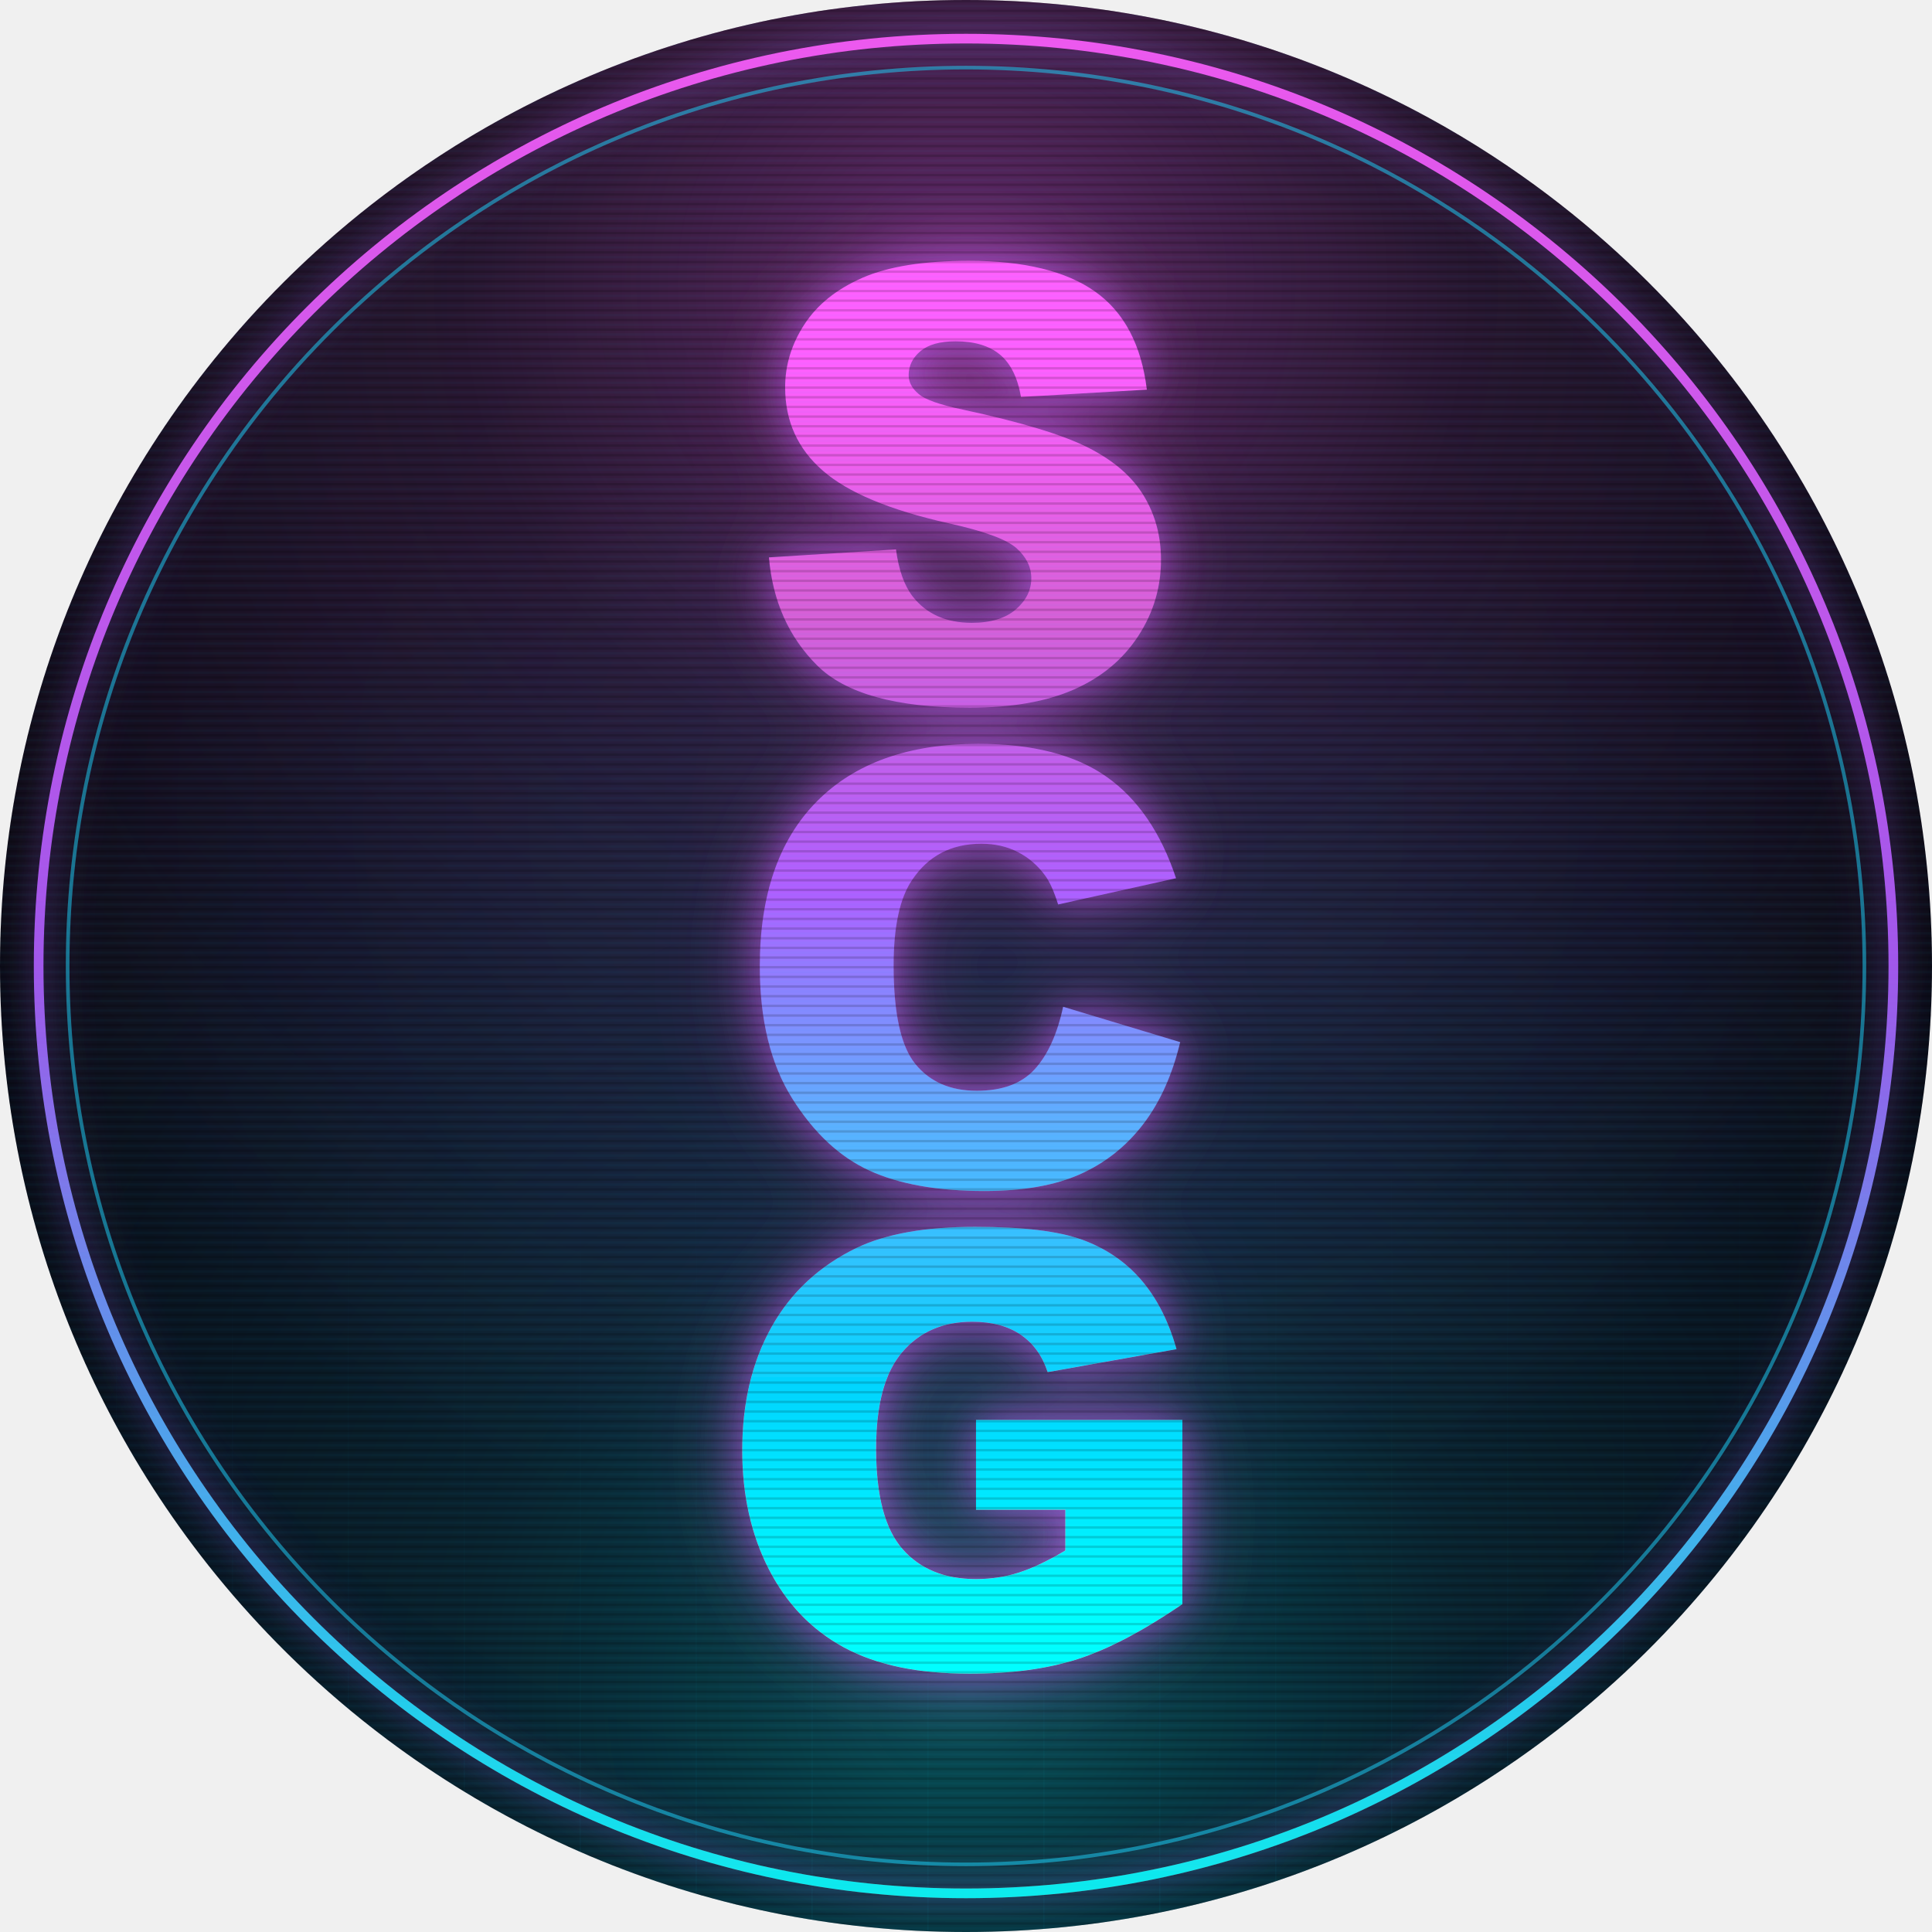
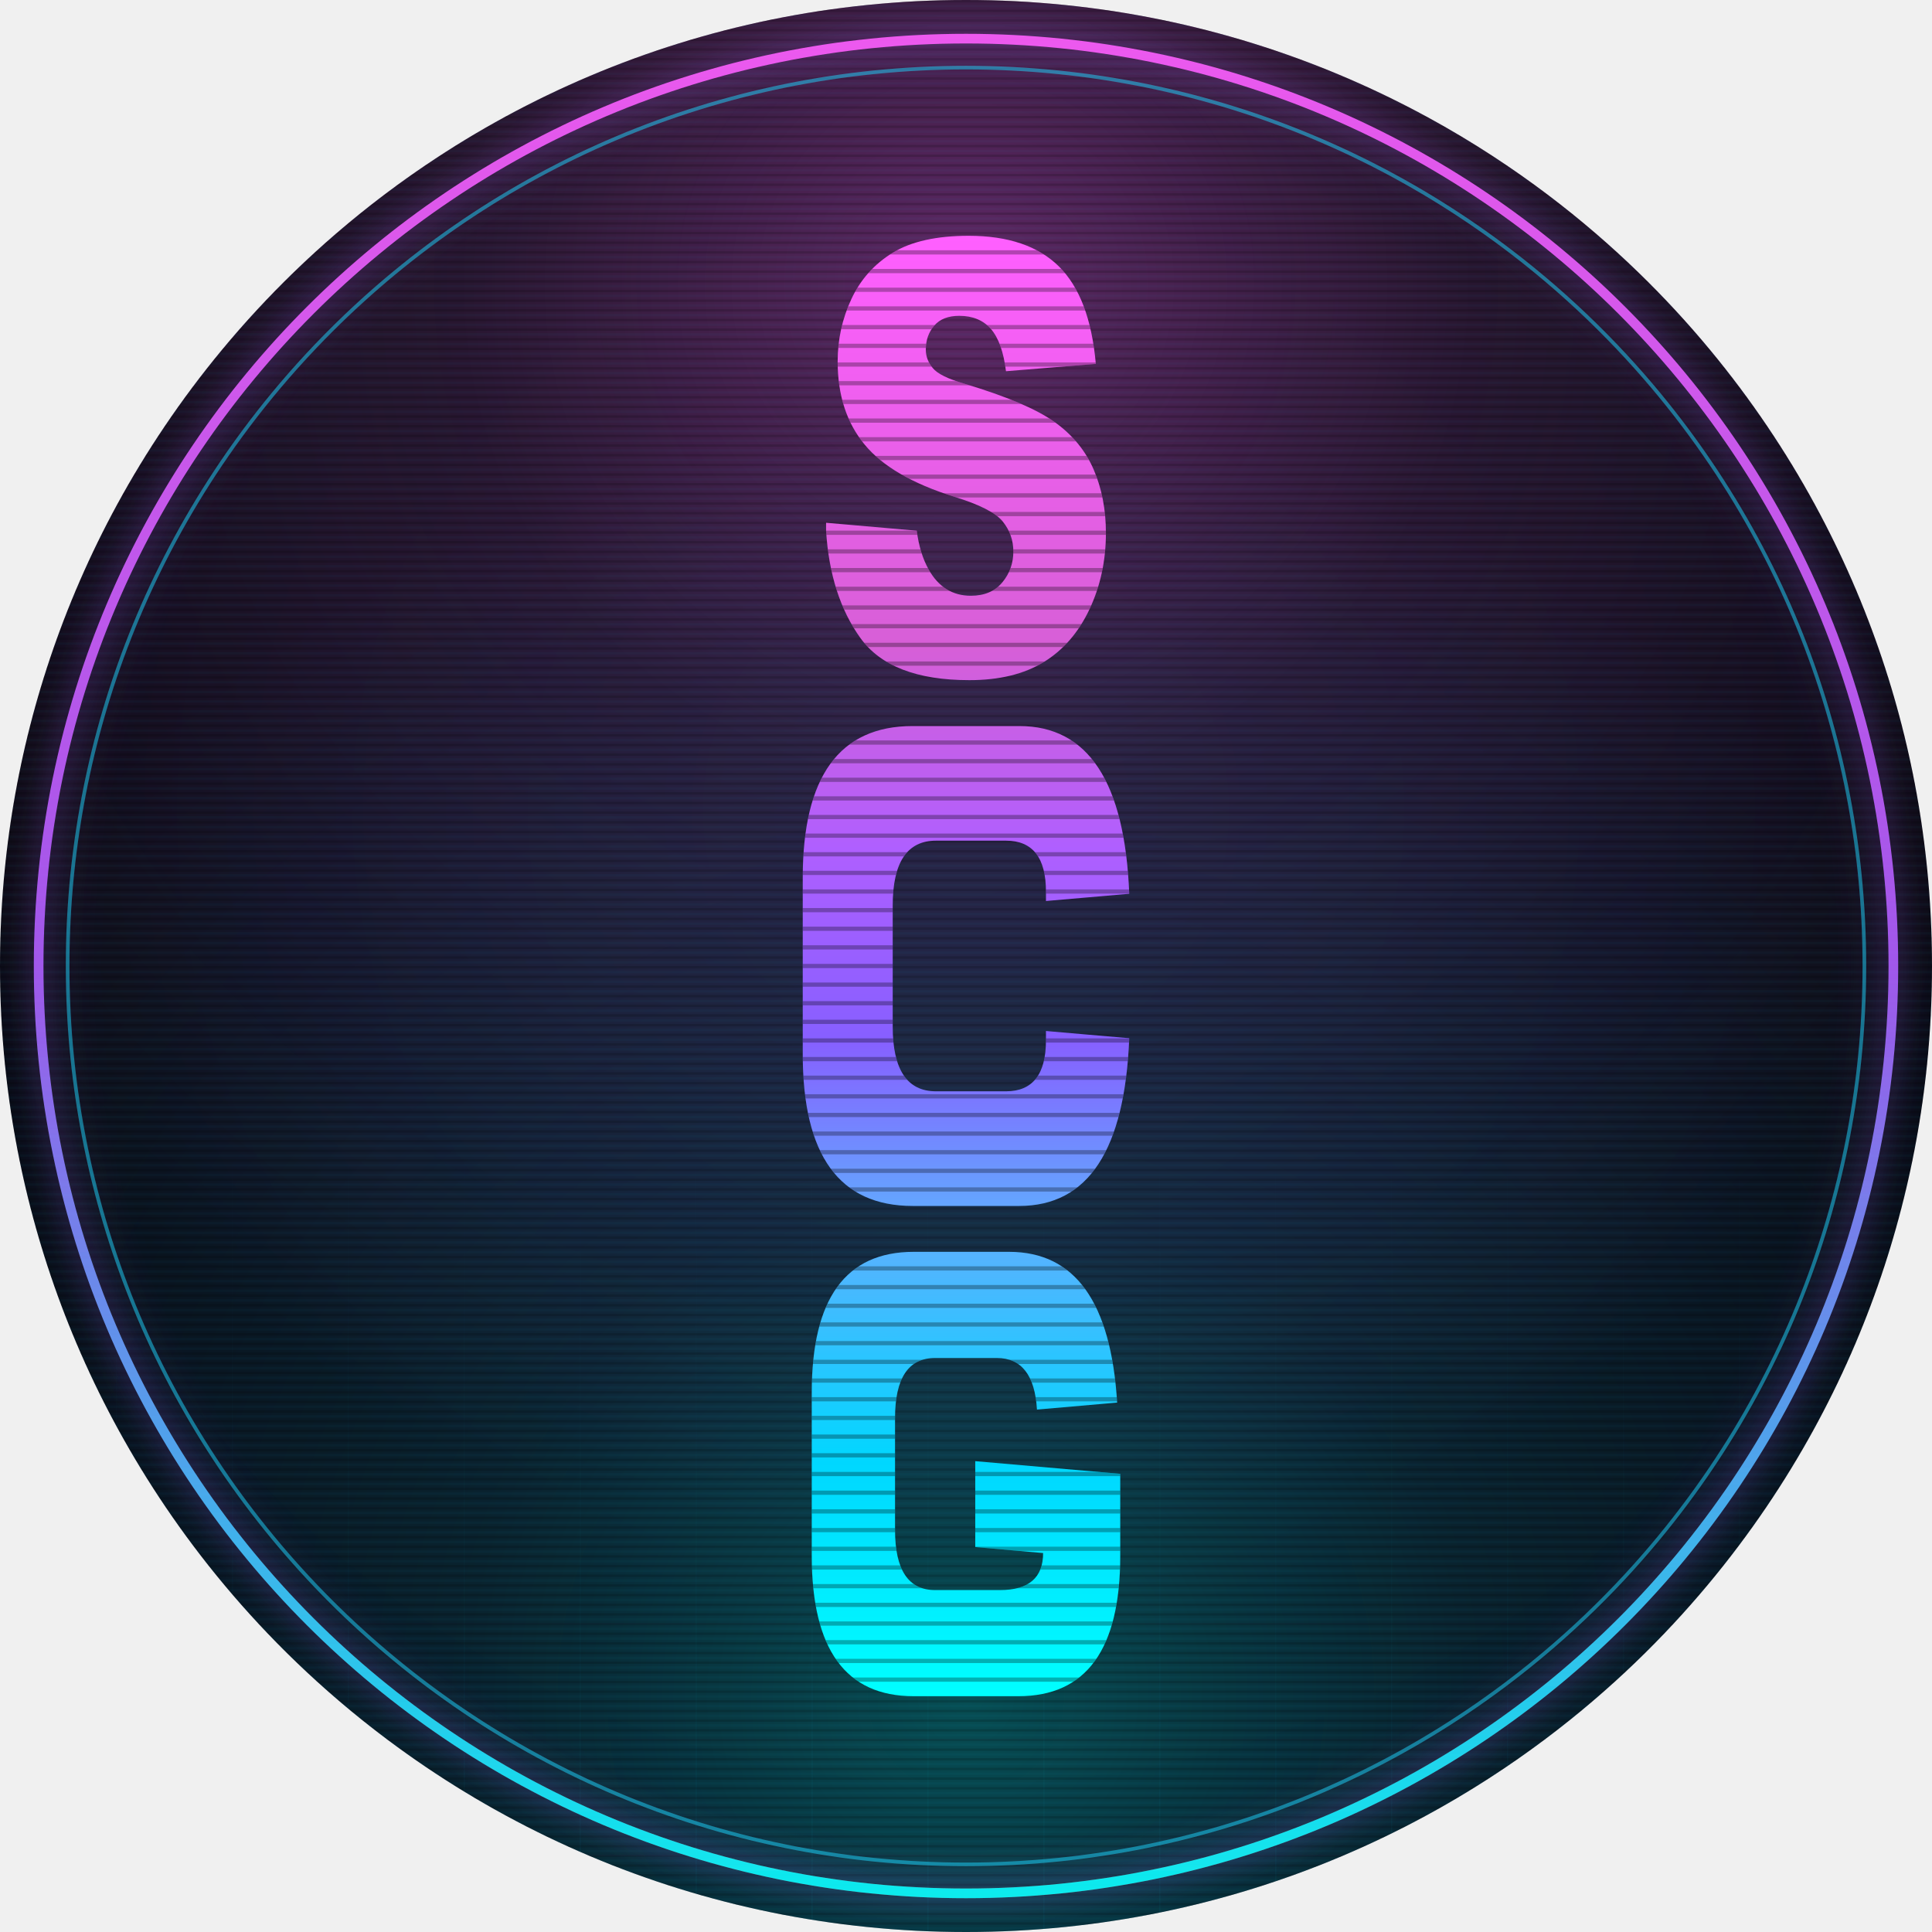
- <svg xmlns="http://www.w3.org/2000/svg" width="800" height="800" viewBox="0 0 800 800">
+ <svg xmlns="http://www.w3.org/2000/svg" width="800" height="800" viewBox="0 0 800 800" role="img" aria-label="SUPACOOLGAMES circular SCG avatar with custom letters">
  <defs>
    <radialGradient id="baseField" cx="0.5" cy="0.42" r="0.75">
      <stop offset="0" stop-color="#120f22" />
      <stop offset="0.6" stop-color="#0a0a12" />
      <stop offset="1" stop-color="#070710" />
    </radialGradient>
    <radialGradient id="warmGlow" cx="0" cy="0" r="1" gradientUnits="userSpaceOnUse" gradientTransform="translate(400,120) scale(520)">
      <stop offset="0" stop-color="#ff5fff" stop-opacity="0.34" />
      <stop offset="0.4" stop-color="#d75fd7" stop-opacity="0.14" />
      <stop offset="1" stop-color="#af5fff" stop-opacity="0" />
    </radialGradient>
    <radialGradient id="coolGlow" cx="0" cy="0" r="1" gradientUnits="userSpaceOnUse" gradientTransform="translate(400,700) scale(520)">
      <stop offset="0" stop-color="#00ffff" stop-opacity="0.28" />
      <stop offset="0.4" stop-color="#00d7ff" stop-opacity="0.12" />
      <stop offset="1" stop-color="#00afff" stop-opacity="0" />
    </radialGradient>
    <pattern id="grid" width="48" height="48" patternUnits="userSpaceOnUse">
      <path d="M0 0 V48" stroke="#00d7ff" stroke-opacity="0.07" stroke-width="1" />
      <path d="M0 0 H48" stroke="#ff5fff" stroke-opacity="0.05" stroke-width="1" />
    </pattern>
    <linearGradient id="floorFade" x1="0" y1="0" x2="0" y2="1">
      <stop offset="0" stop-color="#000" stop-opacity="0" />
      <stop offset="0.5" stop-color="#000" stop-opacity="0" />
      <stop offset="1" stop-color="#fff" stop-opacity="0.7" />
    </linearGradient>
    <mask id="floorMask">
      <rect width="800" height="800" fill="url(#floorFade)" />
    </mask>
    <clipPath id="disc">
      <circle cx="400" cy="400" r="400" />
    </clipPath>
    <pattern id="scan" width="4" height="4" patternUnits="userSpaceOnUse">
      <rect x="0" y="0" width="4" height="1" fill="#000000" fill-opacity="0.15" />
      <rect x="0" y="2" width="4" height="1" fill="#00d7ff" fill-opacity="0.03" />
    </pattern>
    <linearGradient id="rampField" x1="0" y1="150" x2="0" y2="672" gradientUnits="userSpaceOnUse">
      <stop offset="0" stop-color="#ff5fff" />
      <stop offset="0.2" stop-color="#d75fd7" />
      <stop offset="0.42" stop-color="#af5fff" />
      <stop offset="0.6" stop-color="#5fafff" />
      <stop offset="0.82" stop-color="#00d7ff" />
      <stop offset="1" stop-color="#00ffff" />
    </linearGradient>
    <linearGradient id="ringGrad" x1="0" y1="0" x2="0" y2="1">
      <stop offset="0" stop-color="#ff5fff" />
      <stop offset="0.5" stop-color="#af5fff" />
      <stop offset="1" stop-color="#00ffff" />
    </linearGradient>
    <filter id="wordGlow" x="-40%" y="-40%" width="180%" height="180%">
      <feGaussianBlur in="SourceAlpha" stdDeviation="9" result="b1" />
      <feFlood flood-color="#c860ff" flood-opacity="0.6" />
      <feComposite in2="b1" operator="in" result="g1" />
      <feGaussianBlur in="SourceAlpha" stdDeviation="20" result="b2" />
      <feFlood flood-color="#ff5fff" flood-opacity="0.32" />
      <feComposite in2="b2" operator="in" result="g2" />
      <feMerge>
        <feMergeNode in="g2" />
        <feMergeNode in="g1" />
        <feMergeNode in="SourceGraphic" />
      </feMerge>
    </filter>
    <filter id="ringGlow" x="-20%" y="-20%" width="140%" height="140%">
      <feGaussianBlur in="SourceAlpha" stdDeviation="6" result="b" />
      <feFlood flood-color="#af5fff" flood-opacity="0.5" />
      <feComposite in2="b" operator="in" result="g" />
      <feMerge>
        <feMergeNode in="g" />
        <feMergeNode in="SourceGraphic" />
      </feMerge>
    </filter>
+     <linearGradient id="scg-ramp" x1="0" y1="97.64" x2="0" y2="702.36" gradientUnits="userSpaceOnUse">
+       <stop stop-color="#ff5fff" />
+       <stop offset=".28" stop-color="#d75fd7" />
+       <stop offset=".42" stop-color="#af5fff" />
+       <stop offset=".55" stop-color="#875fff" />
+       <stop offset=".68" stop-color="#5fafff" />
+       <stop offset=".84" stop-color="#00d7ff" />
+       <stop offset="1" stop-color="#00ffff" />
+     </linearGradient>
+     <clipPath id="scg-clip">
+       <path d="M342.062 216.467 379.615 219.746Q380.829 229.206 384.575 235.882Q390.68 246.689 402.002 246.689Q410.451 246.689 415.027 241.163Q419.603 235.645 419.603 228.362Q419.603 221.441 415.243 215.979Q410.89 210.524 395.033 205.668Q369.067 197.527 358.003 184.062Q346.855 170.584 346.855 149.704Q346.855 135.996 352.554 123.794Q358.268 111.6 369.723 104.616Q381.178 97.64 401.13 97.64Q425.617 97.64 438.467 110.316Q451.318 122.999 453.759 150.681L416.555 153.716Q415.069 141.695 410.325 136.24Q405.581 130.777 397.216 130.777Q390.331 130.777 386.843 134.845Q383.362 138.905 383.362 144.73Q383.362 148.979 386.229 152.383Q389.019 155.899 399.477 158.927Q425.352 166.698 436.549 174.651Q447.746 182.597 452.845 194.373Q457.938 206.149 457.938 220.716Q457.938 237.829 451.143 252.27Q444.348 266.718 432.147 274.182Q419.952 281.64 401.395 281.64Q368.809 281.64 356.259 264.164Q343.715 246.689 342.062 219.746V216.467Z M467.601 370.089 433.11 373.089V369.247Q433.11 348.103 416.557 348.103H387.583Q369.652 348.103 369.652 375.017V424.983Q369.652 451.889 387.583 451.889H416.557Q433.11 451.889 433.11 430.753V426.911L467.601 429.911Q464.846 499.36 422.074 499.36H377.925Q332.399 499.36 332.399 436.515V363.485Q332.399 300.64 377.925 300.64H422.074Q464.846 300.64 467.601 370.089Z M462.59 580.784 429.381 583.675Q428.101 562.323 412.776 562.323H387.224Q370.619 562.323 370.619 587.24V633.509Q370.619 658.416 387.224 658.416H414.046Q431.93 658.416 431.93 643.081L403.829 640.62V605.037L463.87 610.272V644.185Q463.87 702.36 421.713 702.36H378.287Q336.13 702.36 336.13 644.185V576.564Q336.13 518.36 378.287 518.36H417.884Q458.761 518.36 462.59 580.784Z" fill-rule="evenodd" />
+     </clipPath>
+     <mask id="scg-mask" x="0" y="0" width="800" height="800" maskUnits="userSpaceOnUse" style="mask-type:luminance;color-interpolation:sRGB">
+       <rect width="800" height="800" fill="#fff" />
+       <g fill="#000" opacity=".3">
+         <rect x="0" y="103.63" width="800" height="1.75" />
+         <rect x="0" y="111.369" width="800" height="1.75" />
+         <rect x="0" y="119.109" width="800" height="1.75" />
+         <rect x="0" y="126.848" width="800" height="1.75" />
+         <rect x="0" y="134.588" width="800" height="1.75" />
+         <rect x="0" y="142.327" width="800" height="1.75" />
+         <rect x="0" y="150.067" width="800" height="1.75" />
+         <rect x="0" y="157.807" width="800" height="1.75" />
+         <rect x="0" y="165.546" width="800" height="1.75" />
+         <rect x="0" y="173.286" width="800" height="1.75" />
+         <rect x="0" y="181.025" width="800" height="1.75" />
+         <rect x="0" y="188.765" width="800" height="1.75" />
+         <rect x="0" y="196.505" width="800" height="1.75" />
+         <rect x="0" y="204.244" width="800" height="1.75" />
+         <rect x="0" y="211.984" width="800" height="1.75" />
+         <rect x="0" y="219.723" width="800" height="1.75" />
+         <rect x="0" y="227.463" width="800" height="1.75" />
+         <rect x="0" y="235.202" width="800" height="1.75" />
+         <rect x="0" y="242.942" width="800" height="1.75" />
+         <rect x="0" y="250.682" width="800" height="1.75" />
+         <rect x="0" y="258.421" width="800" height="1.75" />
+         <rect x="0" y="266.161" width="800" height="1.75" />
+         <rect x="0" y="273.9" width="800" height="1.75" />
+         <rect x="0" y="306.6" width="800" height="1.75" />
+         <rect x="0" y="314.311" width="800" height="1.75" />
+         <rect x="0" y="322.021" width="800" height="1.75" />
+         <rect x="0" y="329.732" width="800" height="1.75" />
+         <rect x="0" y="337.442" width="800" height="1.75" />
+         <rect x="0" y="345.152" width="800" height="1.75" />
+         <rect x="0" y="352.863" width="800" height="1.75" />
+         <rect x="0" y="360.573" width="800" height="1.75" />
+         <rect x="0" y="368.283" width="800" height="1.75" />
+         <rect x="0" y="375.994" width="800" height="1.75" />
+         <rect x="0" y="383.704" width="800" height="1.75" />
+         <rect x="0" y="391.415" width="800" height="1.75" />
+         <rect x="0" y="399.125" width="800" height="1.75" />
+         <rect x="0" y="406.835" width="800" height="1.75" />
+         <rect x="0" y="414.546" width="800" height="1.75" />
+         <rect x="0" y="422.256" width="800" height="1.75" />
+         <rect x="0" y="429.967" width="800" height="1.75" />
+         <rect x="0" y="437.677" width="800" height="1.75" />
+         <rect x="0" y="445.387" width="800" height="1.75" />
+         <rect x="0" y="453.098" width="800" height="1.75" />
+         <rect x="0" y="460.808" width="800" height="1.75" />
+         <rect x="0" y="468.518" width="800" height="1.75" />
+         <rect x="0" y="476.229" width="800" height="1.75" />
+         <rect x="0" y="483.939" width="800" height="1.75" />
+         <rect x="0" y="491.65" width="800" height="1.75" />
+         <rect x="0" y="524.35" width="800" height="1.75" />
+         <rect x="0" y="532.089" width="800" height="1.75" />
+         <rect x="0" y="539.829" width="800" height="1.75" />
+         <rect x="0" y="547.568" width="800" height="1.75" />
+         <rect x="0" y="555.308" width="800" height="1.75" />
+         <rect x="0" y="563.048" width="800" height="1.75" />
+         <rect x="0" y="570.787" width="800" height="1.75" />
+         <rect x="0" y="578.527" width="800" height="1.75" />
+         <rect x="0" y="586.266" width="800" height="1.75" />
+         <rect x="0" y="594.006" width="800" height="1.75" />
+         <rect x="0" y="601.745" width="800" height="1.75" />
+         <rect x="0" y="609.485" width="800" height="1.75" />
+         <rect x="0" y="617.225" width="800" height="1.75" />
+         <rect x="0" y="624.964" width="800" height="1.75" />
+         <rect x="0" y="632.704" width="800" height="1.75" />
+         <rect x="0" y="640.443" width="800" height="1.75" />
+         <rect x="0" y="648.183" width="800" height="1.75" />
+         <rect x="0" y="655.923" width="800" height="1.75" />
+         <rect x="0" y="663.662" width="800" height="1.75" />
+         <rect x="0" y="671.402" width="800" height="1.75" />
+         <rect x="0" y="679.141" width="800" height="1.75" />
+         <rect x="0" y="686.881" width="800" height="1.75" />
+         <rect x="0" y="694.62" width="800" height="1.75" />
+       </g>
+     </mask>
  </defs>
  <g clip-path="url(#disc)">
    <rect width="800" height="800" fill="url(#baseField)" />
    <rect width="800" height="800" fill="url(#warmGlow)" />
    <rect width="800" height="800" fill="url(#coolGlow)" />
    <rect width="800" height="800" fill="url(#grid)" mask="url(#floorMask)" />
-     <g filter="url(#wordGlow)" fill="url(#rampField)" text-anchor="middle">
-       <path d="M318.396 230.796 371.008 227.5Q372.717 240.317 377.966 247.031Q386.511 257.896 402.38 257.896Q414.221 257.896 420.63 252.341Q427.039 246.787 427.039 239.463Q427.039 232.505 420.935 227.012Q414.832 221.519 392.615 216.636Q356.238 208.457 340.735 194.907Q325.11 181.357 325.11 160.361Q325.11 146.567 333.105 134.299Q341.101 122.031 357.153 115.012Q373.206 107.993 401.16 107.993Q435.461 107.993 453.467 120.75Q471.472 133.506 474.89 161.338L422.766 164.39Q420.691 152.305 414.038 146.812Q407.385 141.318 395.667 141.318Q386.023 141.318 381.14 145.408Q376.257 149.497 376.257 155.356Q376.257 159.629 380.286 163.047Q384.192 166.587 398.84 169.639Q435.095 177.451 450.781 185.447Q466.467 193.442 473.608 205.283Q480.75 217.124 480.75 231.772Q480.75 248.984 471.228 263.511Q461.707 278.037 444.617 285.544Q427.527 293.052 401.526 293.052Q355.872 293.052 338.293 275.474Q320.715 257.896 318.396 230.796Z" />
-       <path d="M440.222 416.88 488.684 431.528Q483.801 451.914 473.303 465.586Q462.805 479.258 447.241 486.216Q431.677 493.174 407.629 493.174Q378.455 493.174 359.961 484.69Q341.467 476.206 328.04 454.844Q314.612 433.481 314.612 400.156Q314.612 355.723 338.232 331.858Q361.853 307.993 405.066 307.993Q438.879 307.993 458.228 321.665Q477.576 335.337 486.975 363.657L438.147 374.521Q435.583 366.343 432.776 362.559Q428.137 356.211 421.423 352.793Q414.709 349.375 406.409 349.375Q387.61 349.375 377.6 364.512Q370.032 375.742 370.032 399.79Q370.032 429.575 379.065 440.623Q388.098 451.67 404.456 451.67Q420.325 451.67 428.442 442.759Q436.56 433.848 440.222 416.88Z" />
-       <path d="M404.15 625.181V587.949H489.6V664.243Q465.063 680.967 446.204 687.009Q427.344 693.052 401.465 693.052Q369.604 693.052 349.524 682.188Q329.443 671.323 318.396 649.839Q307.349 628.354 307.349 600.522Q307.349 571.226 319.434 549.558Q331.519 527.891 354.834 516.66Q373.022 507.993 403.784 507.993Q433.447 507.993 448.157 513.364Q462.866 518.735 472.571 530.027Q482.275 541.318 487.158 558.652L433.813 568.174Q430.518 558.042 422.644 552.671Q414.771 547.3 402.563 547.3Q384.375 547.3 373.572 559.934Q362.769 572.568 362.769 599.912Q362.769 628.965 373.694 641.416Q384.619 653.867 404.15 653.867Q413.428 653.867 421.851 651.182Q430.273 648.496 441.138 642.026V625.181Z" />
+     <rect width="800" height="800" fill="url(#scan)" />
+     <path d="M342.062 216.467 379.615 219.746Q380.829 229.206 384.575 235.882Q390.68 246.689 402.002 246.689Q410.451 246.689 415.027 241.163Q419.603 235.645 419.603 228.362Q419.603 221.441 415.243 215.979Q410.89 210.524 395.033 205.668Q369.067 197.527 358.003 184.062Q346.855 170.584 346.855 149.704Q346.855 135.996 352.554 123.794Q358.268 111.6 369.723 104.616Q381.178 97.64 401.13 97.64Q425.617 97.64 438.467 110.316Q451.318 122.999 453.759 150.681L416.555 153.716Q415.069 141.695 410.325 136.24Q405.581 130.777 397.216 130.777Q390.331 130.777 386.843 134.845Q383.362 138.905 383.362 144.73Q383.362 148.979 386.229 152.383Q389.019 155.899 399.477 158.927Q425.352 166.698 436.549 174.651Q447.746 182.597 452.845 194.373Q457.938 206.149 457.938 220.716Q457.938 237.829 451.143 252.27Q444.348 266.718 432.147 274.182Q419.952 281.64 401.395 281.64Q368.809 281.64 356.259 264.164Q343.715 246.689 342.062 219.746V216.467Z M467.601 370.089 433.11 373.089V369.247Q433.11 348.103 416.557 348.103H387.583Q369.652 348.103 369.652 375.017V424.983Q369.652 451.889 387.583 451.889H416.557Q433.11 451.889 433.11 430.753V426.911L467.601 429.911Q464.846 499.36 422.074 499.36H377.925Q332.399 499.36 332.399 436.515V363.485Q332.399 300.64 377.925 300.64H422.074Q464.846 300.64 467.601 370.089Z M462.59 580.784 429.381 583.675Q428.101 562.323 412.776 562.323H387.224Q370.619 562.323 370.619 587.24V633.509Q370.619 658.416 387.224 658.416H414.046Q431.93 658.416 431.93 643.081L403.829 640.62V605.037L463.87 610.272V644.185Q463.87 702.36 421.713 702.36H378.287Q336.13 702.36 336.13 644.185V576.564Q336.13 518.36 378.287 518.36H417.884Q458.761 518.36 462.59 580.784Z" fill-rule="evenodd" fill="url(#scg-ramp)" />
+     <g clip-path="url(#scg-clip)" fill="#000" opacity=".3">
+       <rect x="0" y="103.63" width="800" height="1.75" />
+       <rect x="0" y="111.369" width="800" height="1.75" />
+       <rect x="0" y="119.109" width="800" height="1.75" />
+       <rect x="0" y="126.848" width="800" height="1.75" />
+       <rect x="0" y="134.588" width="800" height="1.75" />
+       <rect x="0" y="142.327" width="800" height="1.75" />
+       <rect x="0" y="150.067" width="800" height="1.75" />
+       <rect x="0" y="157.807" width="800" height="1.75" />
+       <rect x="0" y="165.546" width="800" height="1.75" />
+       <rect x="0" y="173.286" width="800" height="1.75" />
+       <rect x="0" y="181.025" width="800" height="1.75" />
+       <rect x="0" y="188.765" width="800" height="1.75" />
+       <rect x="0" y="196.505" width="800" height="1.75" />
+       <rect x="0" y="204.244" width="800" height="1.75" />
+       <rect x="0" y="211.984" width="800" height="1.75" />
+       <rect x="0" y="219.723" width="800" height="1.75" />
+       <rect x="0" y="227.463" width="800" height="1.75" />
+       <rect x="0" y="235.202" width="800" height="1.75" />
+       <rect x="0" y="242.942" width="800" height="1.75" />
+       <rect x="0" y="250.682" width="800" height="1.75" />
+       <rect x="0" y="258.421" width="800" height="1.75" />
+       <rect x="0" y="266.161" width="800" height="1.75" />
+       <rect x="0" y="273.9" width="800" height="1.75" />
+       <rect x="0" y="306.6" width="800" height="1.75" />
+       <rect x="0" y="314.311" width="800" height="1.75" />
+       <rect x="0" y="322.021" width="800" height="1.75" />
+       <rect x="0" y="329.732" width="800" height="1.75" />
+       <rect x="0" y="337.442" width="800" height="1.75" />
+       <rect x="0" y="345.152" width="800" height="1.75" />
+       <rect x="0" y="352.863" width="800" height="1.75" />
+       <rect x="0" y="360.573" width="800" height="1.75" />
+       <rect x="0" y="368.283" width="800" height="1.75" />
+       <rect x="0" y="375.994" width="800" height="1.75" />
+       <rect x="0" y="383.704" width="800" height="1.75" />
+       <rect x="0" y="391.415" width="800" height="1.75" />
+       <rect x="0" y="399.125" width="800" height="1.75" />
+       <rect x="0" y="406.835" width="800" height="1.75" />
+       <rect x="0" y="414.546" width="800" height="1.75" />
+       <rect x="0" y="422.256" width="800" height="1.75" />
+       <rect x="0" y="429.967" width="800" height="1.75" />
+       <rect x="0" y="437.677" width="800" height="1.75" />
+       <rect x="0" y="445.387" width="800" height="1.75" />
+       <rect x="0" y="453.098" width="800" height="1.75" />
+       <rect x="0" y="460.808" width="800" height="1.75" />
+       <rect x="0" y="468.518" width="800" height="1.75" />
+       <rect x="0" y="476.229" width="800" height="1.75" />
+       <rect x="0" y="483.939" width="800" height="1.75" />
+       <rect x="0" y="491.65" width="800" height="1.75" />
+       <rect x="0" y="524.35" width="800" height="1.75" />
+       <rect x="0" y="532.089" width="800" height="1.75" />
+       <rect x="0" y="539.829" width="800" height="1.75" />
+       <rect x="0" y="547.568" width="800" height="1.75" />
+       <rect x="0" y="555.308" width="800" height="1.75" />
+       <rect x="0" y="563.048" width="800" height="1.75" />
+       <rect x="0" y="570.787" width="800" height="1.75" />
+       <rect x="0" y="578.527" width="800" height="1.75" />
+       <rect x="0" y="586.266" width="800" height="1.75" />
+       <rect x="0" y="594.006" width="800" height="1.75" />
+       <rect x="0" y="601.745" width="800" height="1.75" />
+       <rect x="0" y="609.485" width="800" height="1.75" />
+       <rect x="0" y="617.225" width="800" height="1.75" />
+       <rect x="0" y="624.964" width="800" height="1.75" />
+       <rect x="0" y="632.704" width="800" height="1.75" />
+       <rect x="0" y="640.443" width="800" height="1.75" />
+       <rect x="0" y="648.183" width="800" height="1.75" />
+       <rect x="0" y="655.923" width="800" height="1.75" />
+       <rect x="0" y="663.662" width="800" height="1.75" />
+       <rect x="0" y="671.402" width="800" height="1.75" />
+       <rect x="0" y="679.141" width="800" height="1.75" />
+       <rect x="0" y="686.881" width="800" height="1.75" />
+       <rect x="0" y="694.62" width="800" height="1.75" />
    </g>
-     <rect width="800" height="800" fill="url(#scan)" />
  </g>
  <g filter="url(#ringGlow)">
    <circle cx="400" cy="400" r="384" fill="none" stroke="url(#ringGrad)" stroke-width="4" stroke-opacity="0.9" />
    <circle cx="400" cy="400" r="372" fill="none" stroke="#00d7ff" stroke-width="1.5" stroke-opacity="0.5" />
  </g>
</svg>
